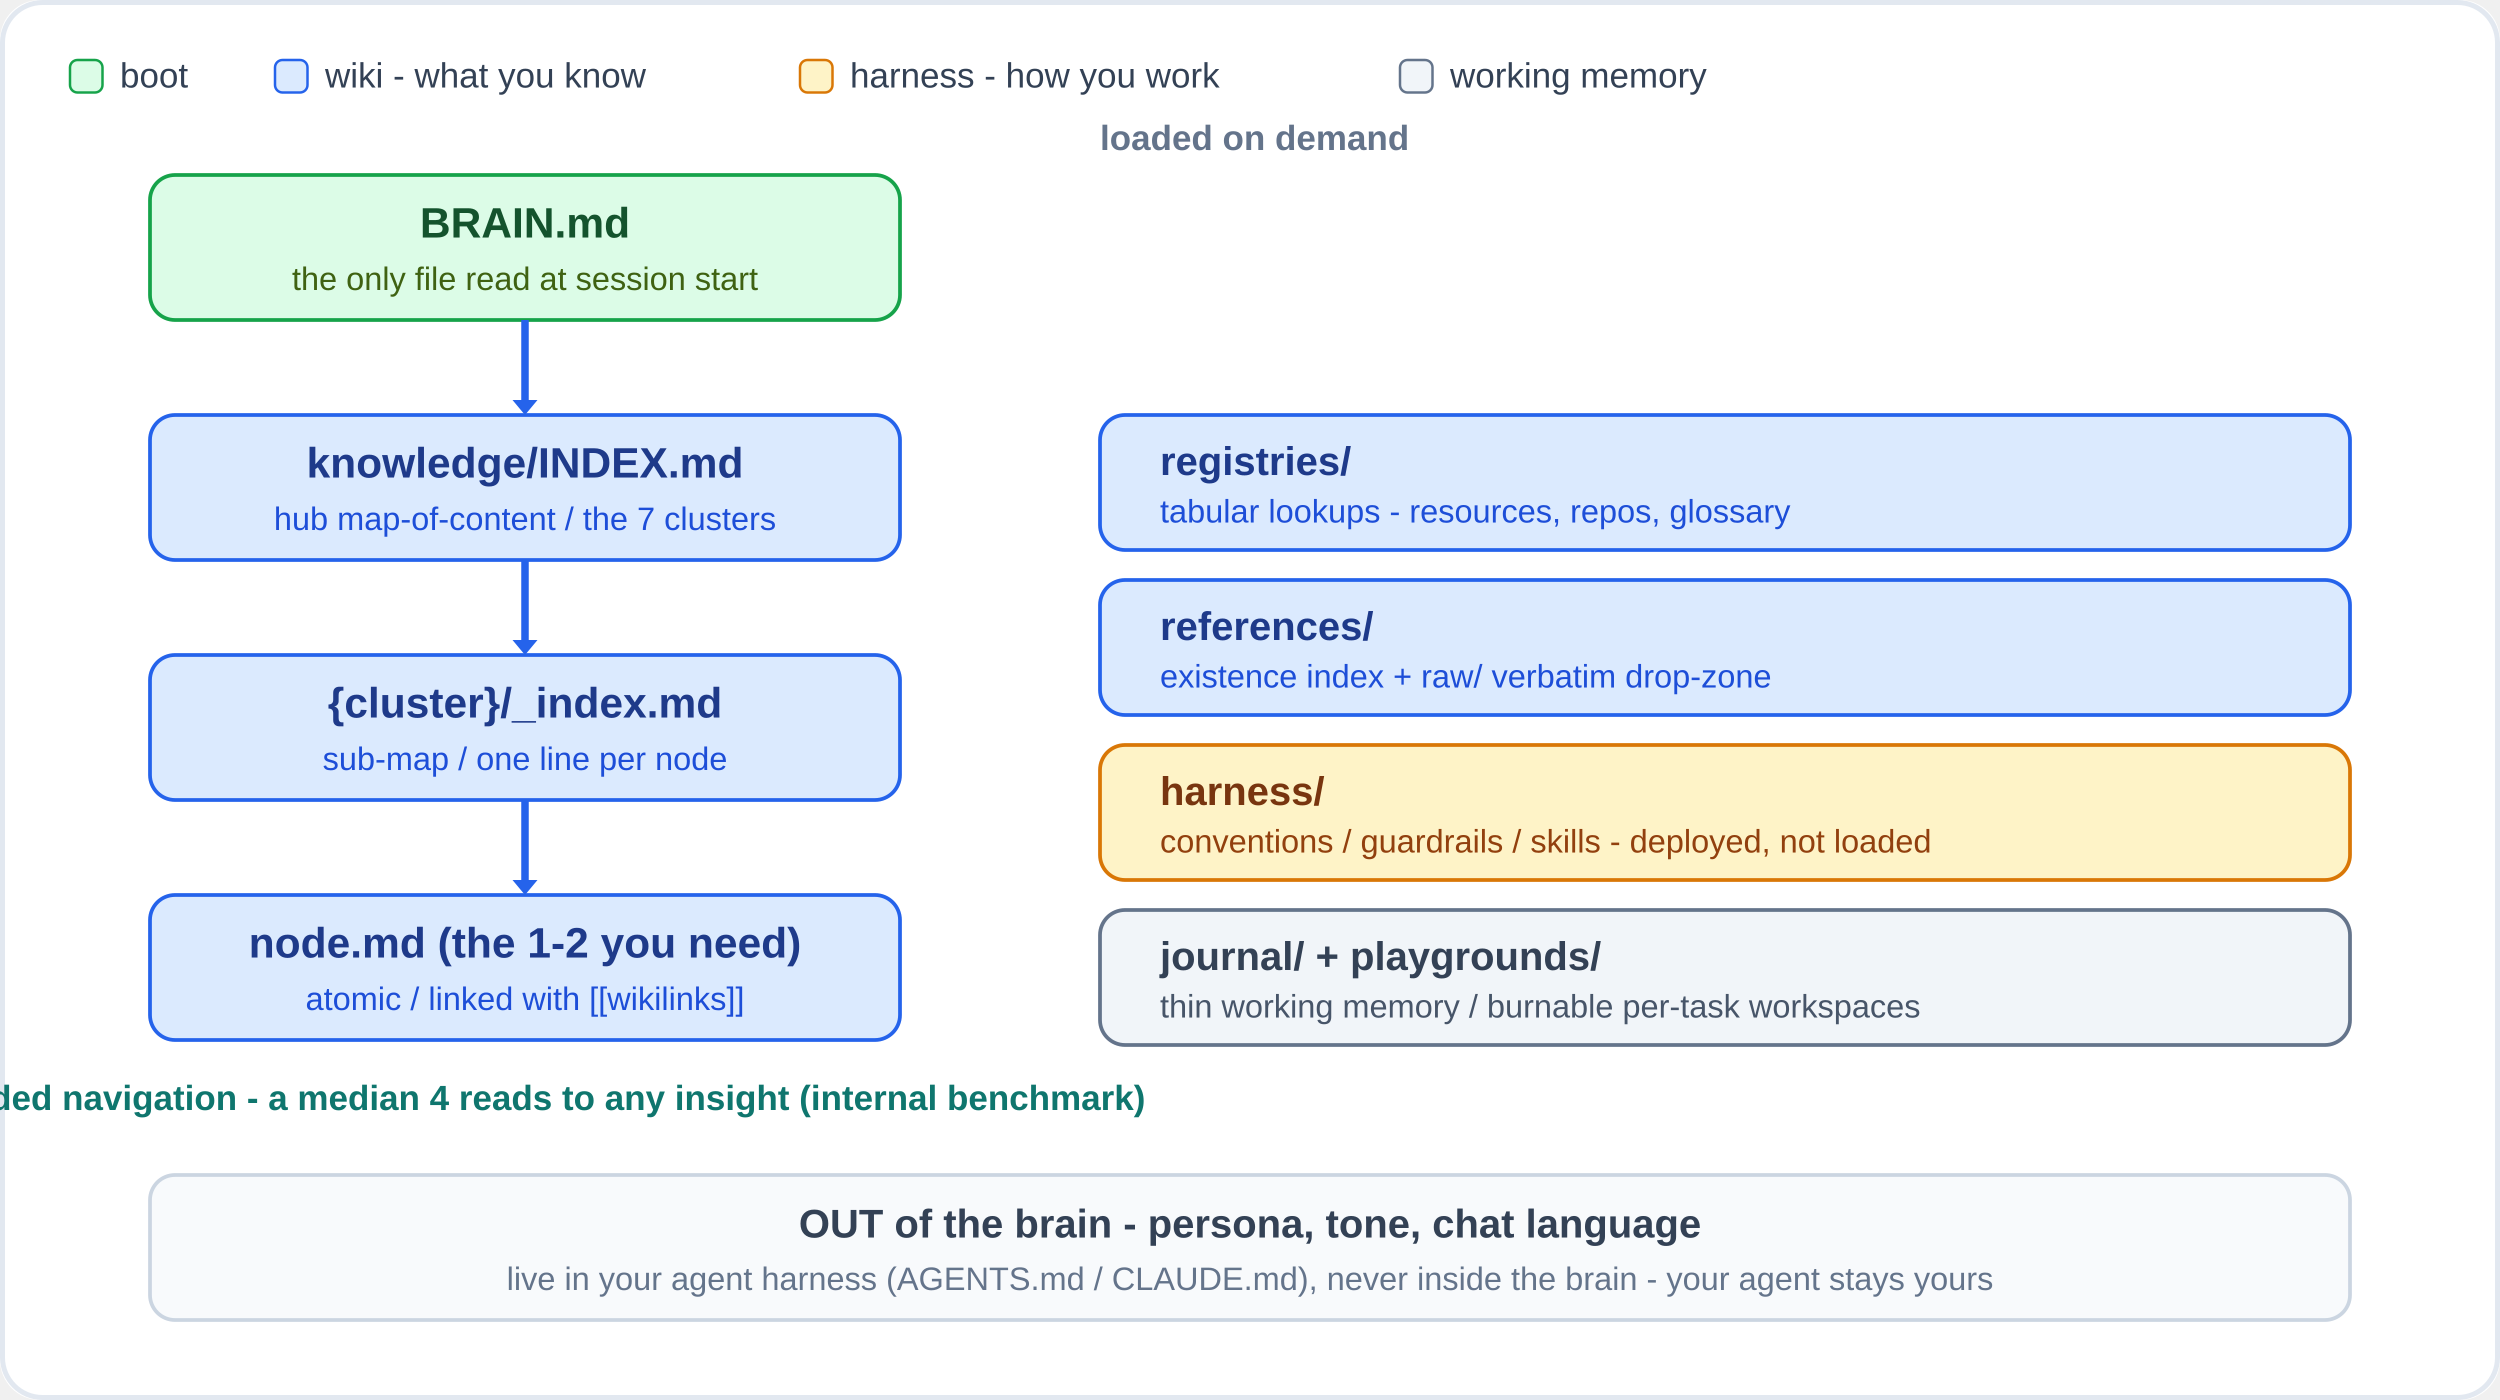
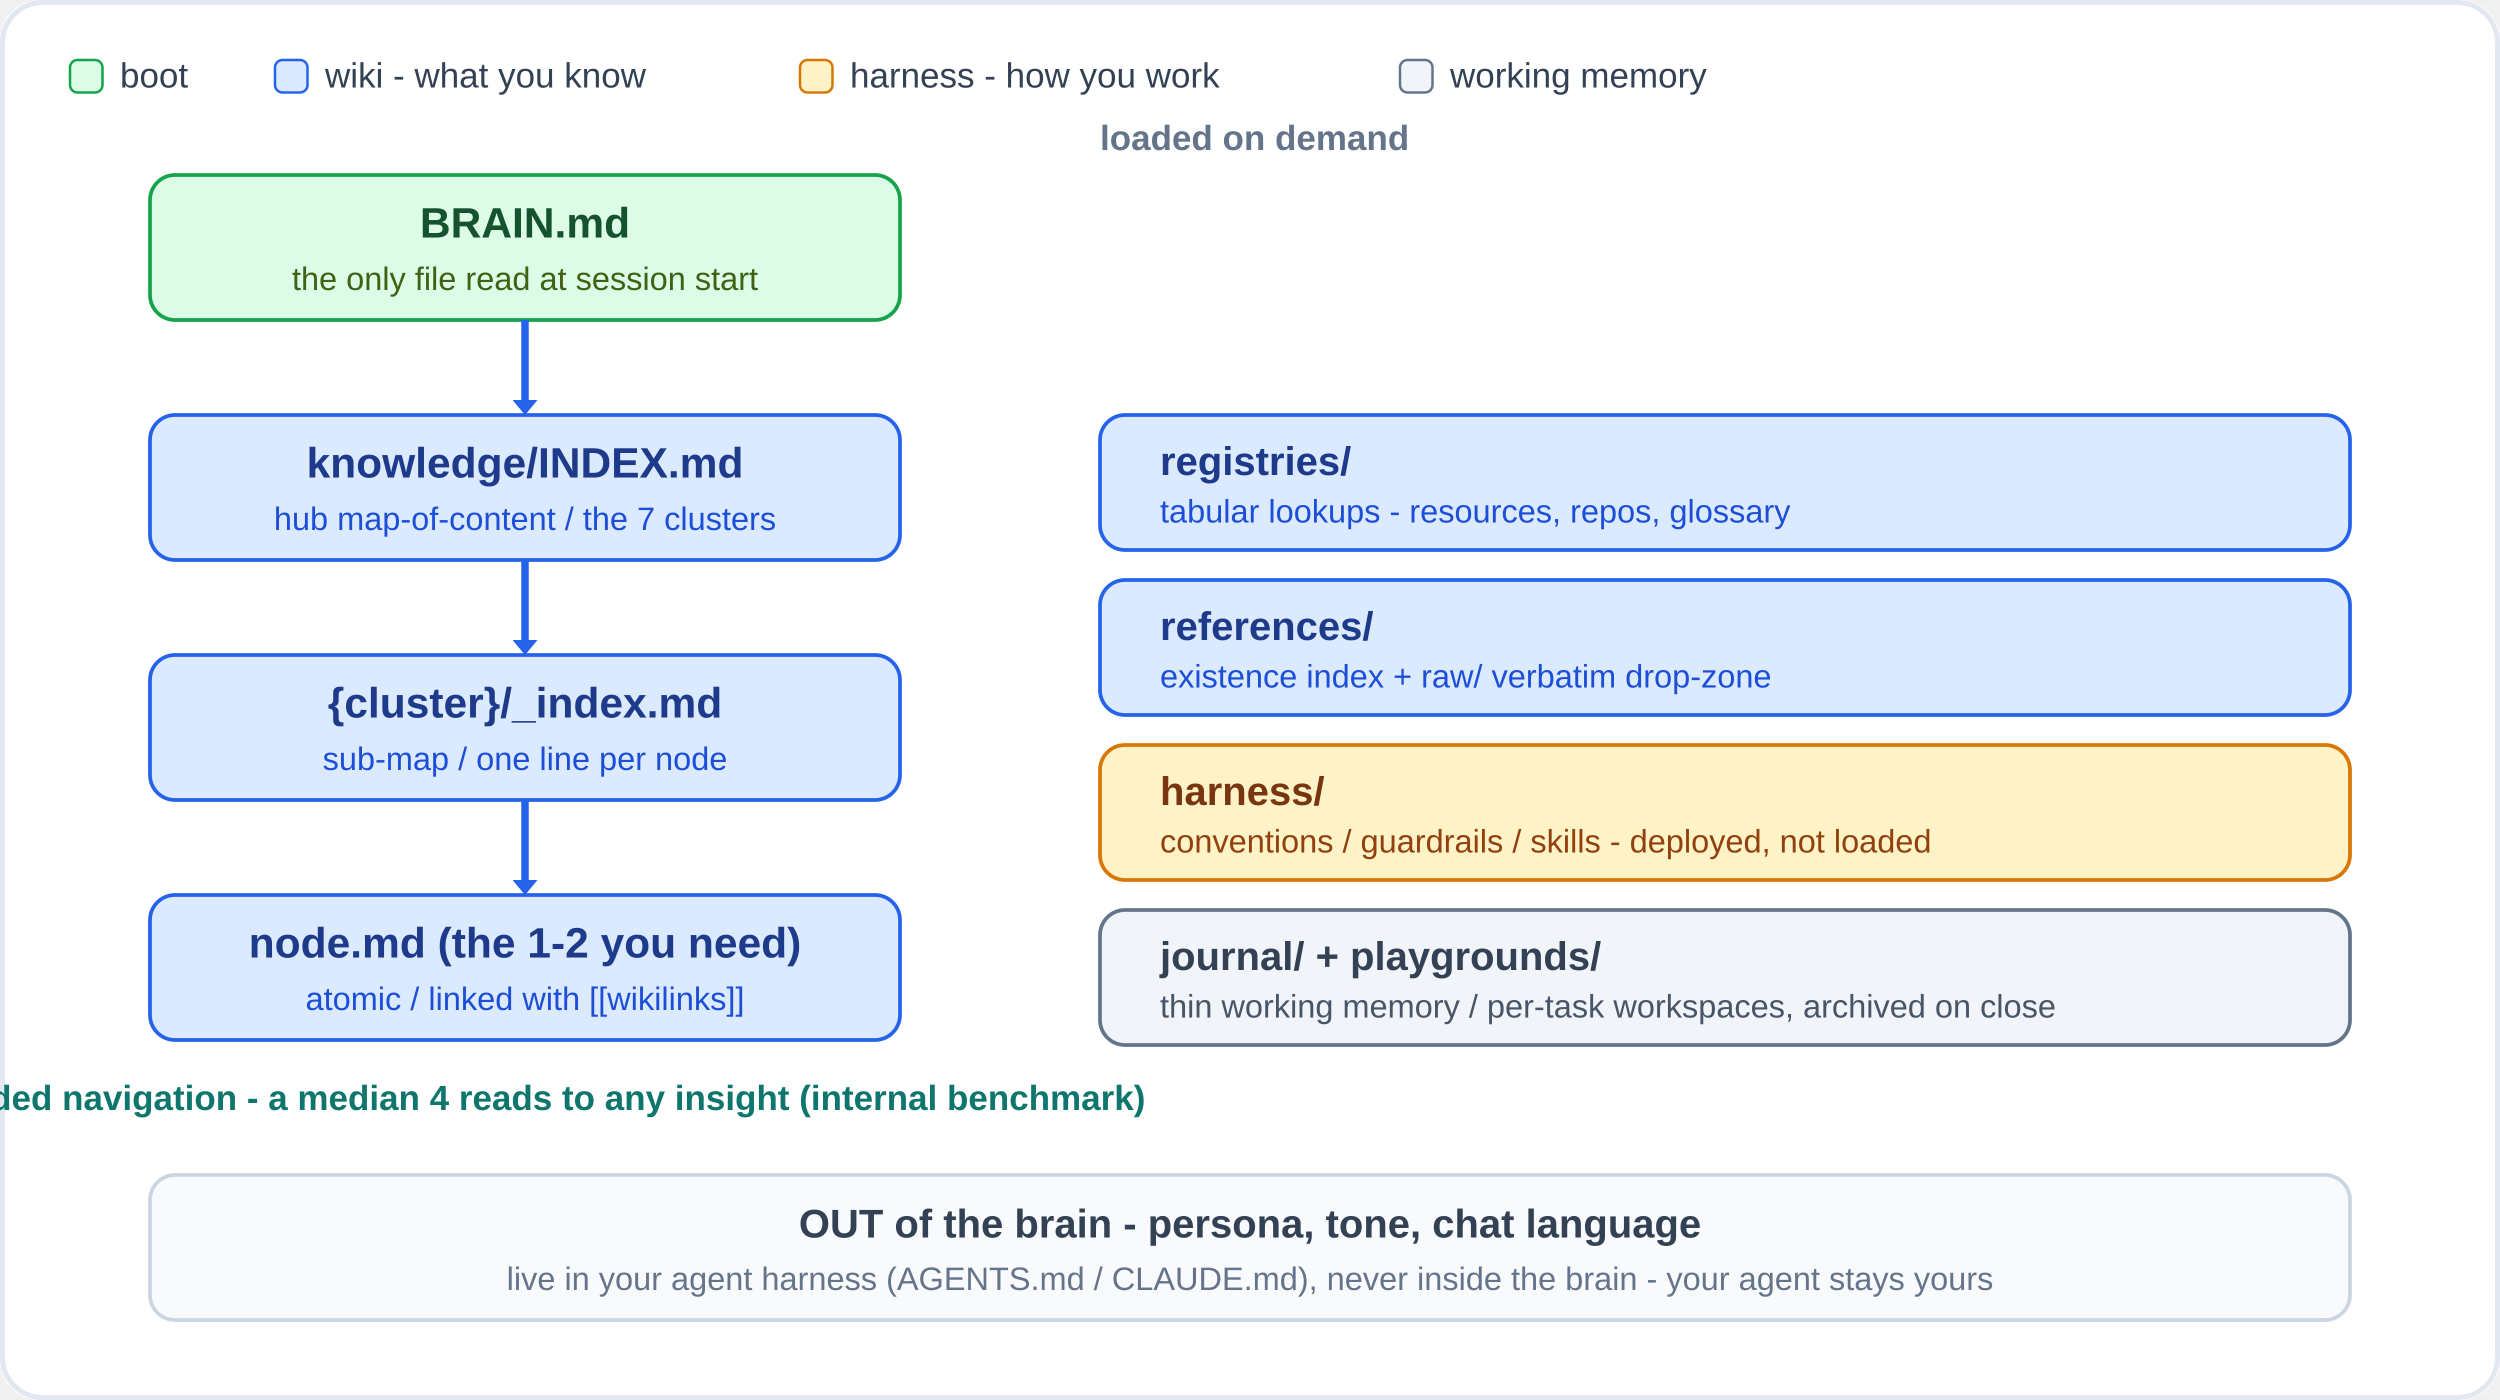
<svg xmlns="http://www.w3.org/2000/svg" width="1000" height="560" viewBox="0 0 1000 560" font-family="Arial, Helvetica, sans-serif">
  <rect width="1000" height="560" rx="16" fill="#ffffff" />
  <rect x="1" y="1" width="998" height="558" rx="16" fill="none" stroke="#e2e8f0" stroke-width="2" />
  <g font-size="14">
    <rect x="28" y="24" width="13" height="13" rx="3" fill="#dcfce7" stroke="#16a34a" />
    <text x="48" y="35" fill="#334155">boot</text>
    <rect x="110" y="24" width="13" height="13" rx="3" fill="#dbeafe" stroke="#2563eb" />
    <text x="130" y="35" fill="#334155">wiki - what you know</text>
    <rect x="320" y="24" width="13" height="13" rx="3" fill="#fef3c7" stroke="#d97706" />
    <text x="340" y="35" fill="#334155">harness - how you work</text>
    <rect x="560" y="24" width="13" height="13" rx="3" fill="#f1f5f9" stroke="#64748b" />
    <text x="580" y="35" fill="#334155">working memory</text>
  </g>
  <g font-size="17" font-weight="700">
    <rect x="60" y="70" width="300" height="58" rx="10" fill="#dcfce7" stroke="#16a34a" stroke-width="1.5" />
    <text x="210" y="95" text-anchor="middle" fill="#14532d">BRAIN.md</text>
    <text x="210" y="116" text-anchor="middle" font-size="13" font-weight="400" fill="#3f6212">the only file read at session start</text>
    <rect x="60" y="166" width="300" height="58" rx="10" fill="#dbeafe" stroke="#2563eb" stroke-width="1.5" />
    <text x="210" y="191" text-anchor="middle" fill="#1e3a8a">knowledge/INDEX.md</text>
    <text x="210" y="212" text-anchor="middle" font-size="13" font-weight="400" fill="#1d4ed8">hub map-of-content / the 7 clusters</text>
    <rect x="60" y="262" width="300" height="58" rx="10" fill="#dbeafe" stroke="#2563eb" stroke-width="1.5" />
    <text x="210" y="287" text-anchor="middle" fill="#1e3a8a">{cluster}/_index.md</text>
    <text x="210" y="308" text-anchor="middle" font-size="13" font-weight="400" fill="#1d4ed8">sub-map / one line per node</text>
    <rect x="60" y="358" width="300" height="58" rx="10" fill="#dbeafe" stroke="#2563eb" stroke-width="1.5" />
    <text x="210" y="383" text-anchor="middle" fill="#1e3a8a">node.md (the 1-2 you need)</text>
    <text x="210" y="404" text-anchor="middle" font-size="13" font-weight="400" fill="#1d4ed8">atomic / linked with [[wikilinks]]</text>
  </g>
  <g fill="#2563eb">
    <rect x="208.5" y="128" width="3" height="32" />
    <polygon points="205,160 215,160 210,166" />
    <rect x="208.5" y="224" width="3" height="32" />
    <polygon points="205,256 215,256 210,262" />
    <rect x="208.5" y="320" width="3" height="32" />
    <polygon points="205,352 215,352 210,358" />
  </g>
  <text x="210" y="444" text-anchor="middle" font-size="14" font-weight="700" fill="#0f766e">bounded navigation - a median 4 reads to any insight (internal benchmark)</text>
  <text x="440" y="60" font-size="14" font-weight="700" fill="#64748b">loaded on demand</text>
  <g font-size="16" font-weight="700">
    <rect x="440" y="166" width="500" height="54" rx="10" fill="#dbeafe" stroke="#2563eb" stroke-width="1.5" />
    <text x="464" y="190" fill="#1e3a8a">registries/</text>
    <text x="464" y="209" font-size="13" font-weight="400" fill="#1d4ed8">tabular lookups - resources, repos, glossary</text>
    <rect x="440" y="232" width="500" height="54" rx="10" fill="#dbeafe" stroke="#2563eb" stroke-width="1.5" />
    <text x="464" y="256" fill="#1e3a8a">references/</text>
    <text x="464" y="275" font-size="13" font-weight="400" fill="#1d4ed8">existence index + raw/ verbatim drop-zone</text>
    <rect x="440" y="298" width="500" height="54" rx="10" fill="#fef3c7" stroke="#d97706" stroke-width="1.5" />
    <text x="464" y="322" fill="#78350f">harness/</text>
    <text x="464" y="341" font-size="13" font-weight="400" fill="#92400e">conventions / guardrails / skills - deployed, not loaded</text>
    <rect x="440" y="364" width="500" height="54" rx="10" fill="#f1f5f9" stroke="#64748b" stroke-width="1.5" />
    <text x="464" y="388" fill="#334155">journal/ + playgrounds/</text>
-     <text x="464" y="407" font-size="13" font-weight="400" fill="#475569">thin working memory / burnable per-task workspaces</text>
+     <text x="464" y="407" font-size="13" font-weight="400" fill="#475569">thin working memory / per-task workspaces, archived on close</text>
  </g>
  <rect x="60" y="470" width="880" height="58" rx="10" fill="#f8fafc" stroke="#cbd5e1" stroke-width="1.5" />
  <text x="500" y="495" text-anchor="middle" font-size="16" font-weight="700" fill="#334155">OUT of the brain - persona, tone, chat language</text>
  <text x="500" y="516" text-anchor="middle" font-size="13" fill="#64748b">live in your agent harness (AGENTS.md / CLAUDE.md), never inside the brain - your agent stays yours</text>
</svg>
